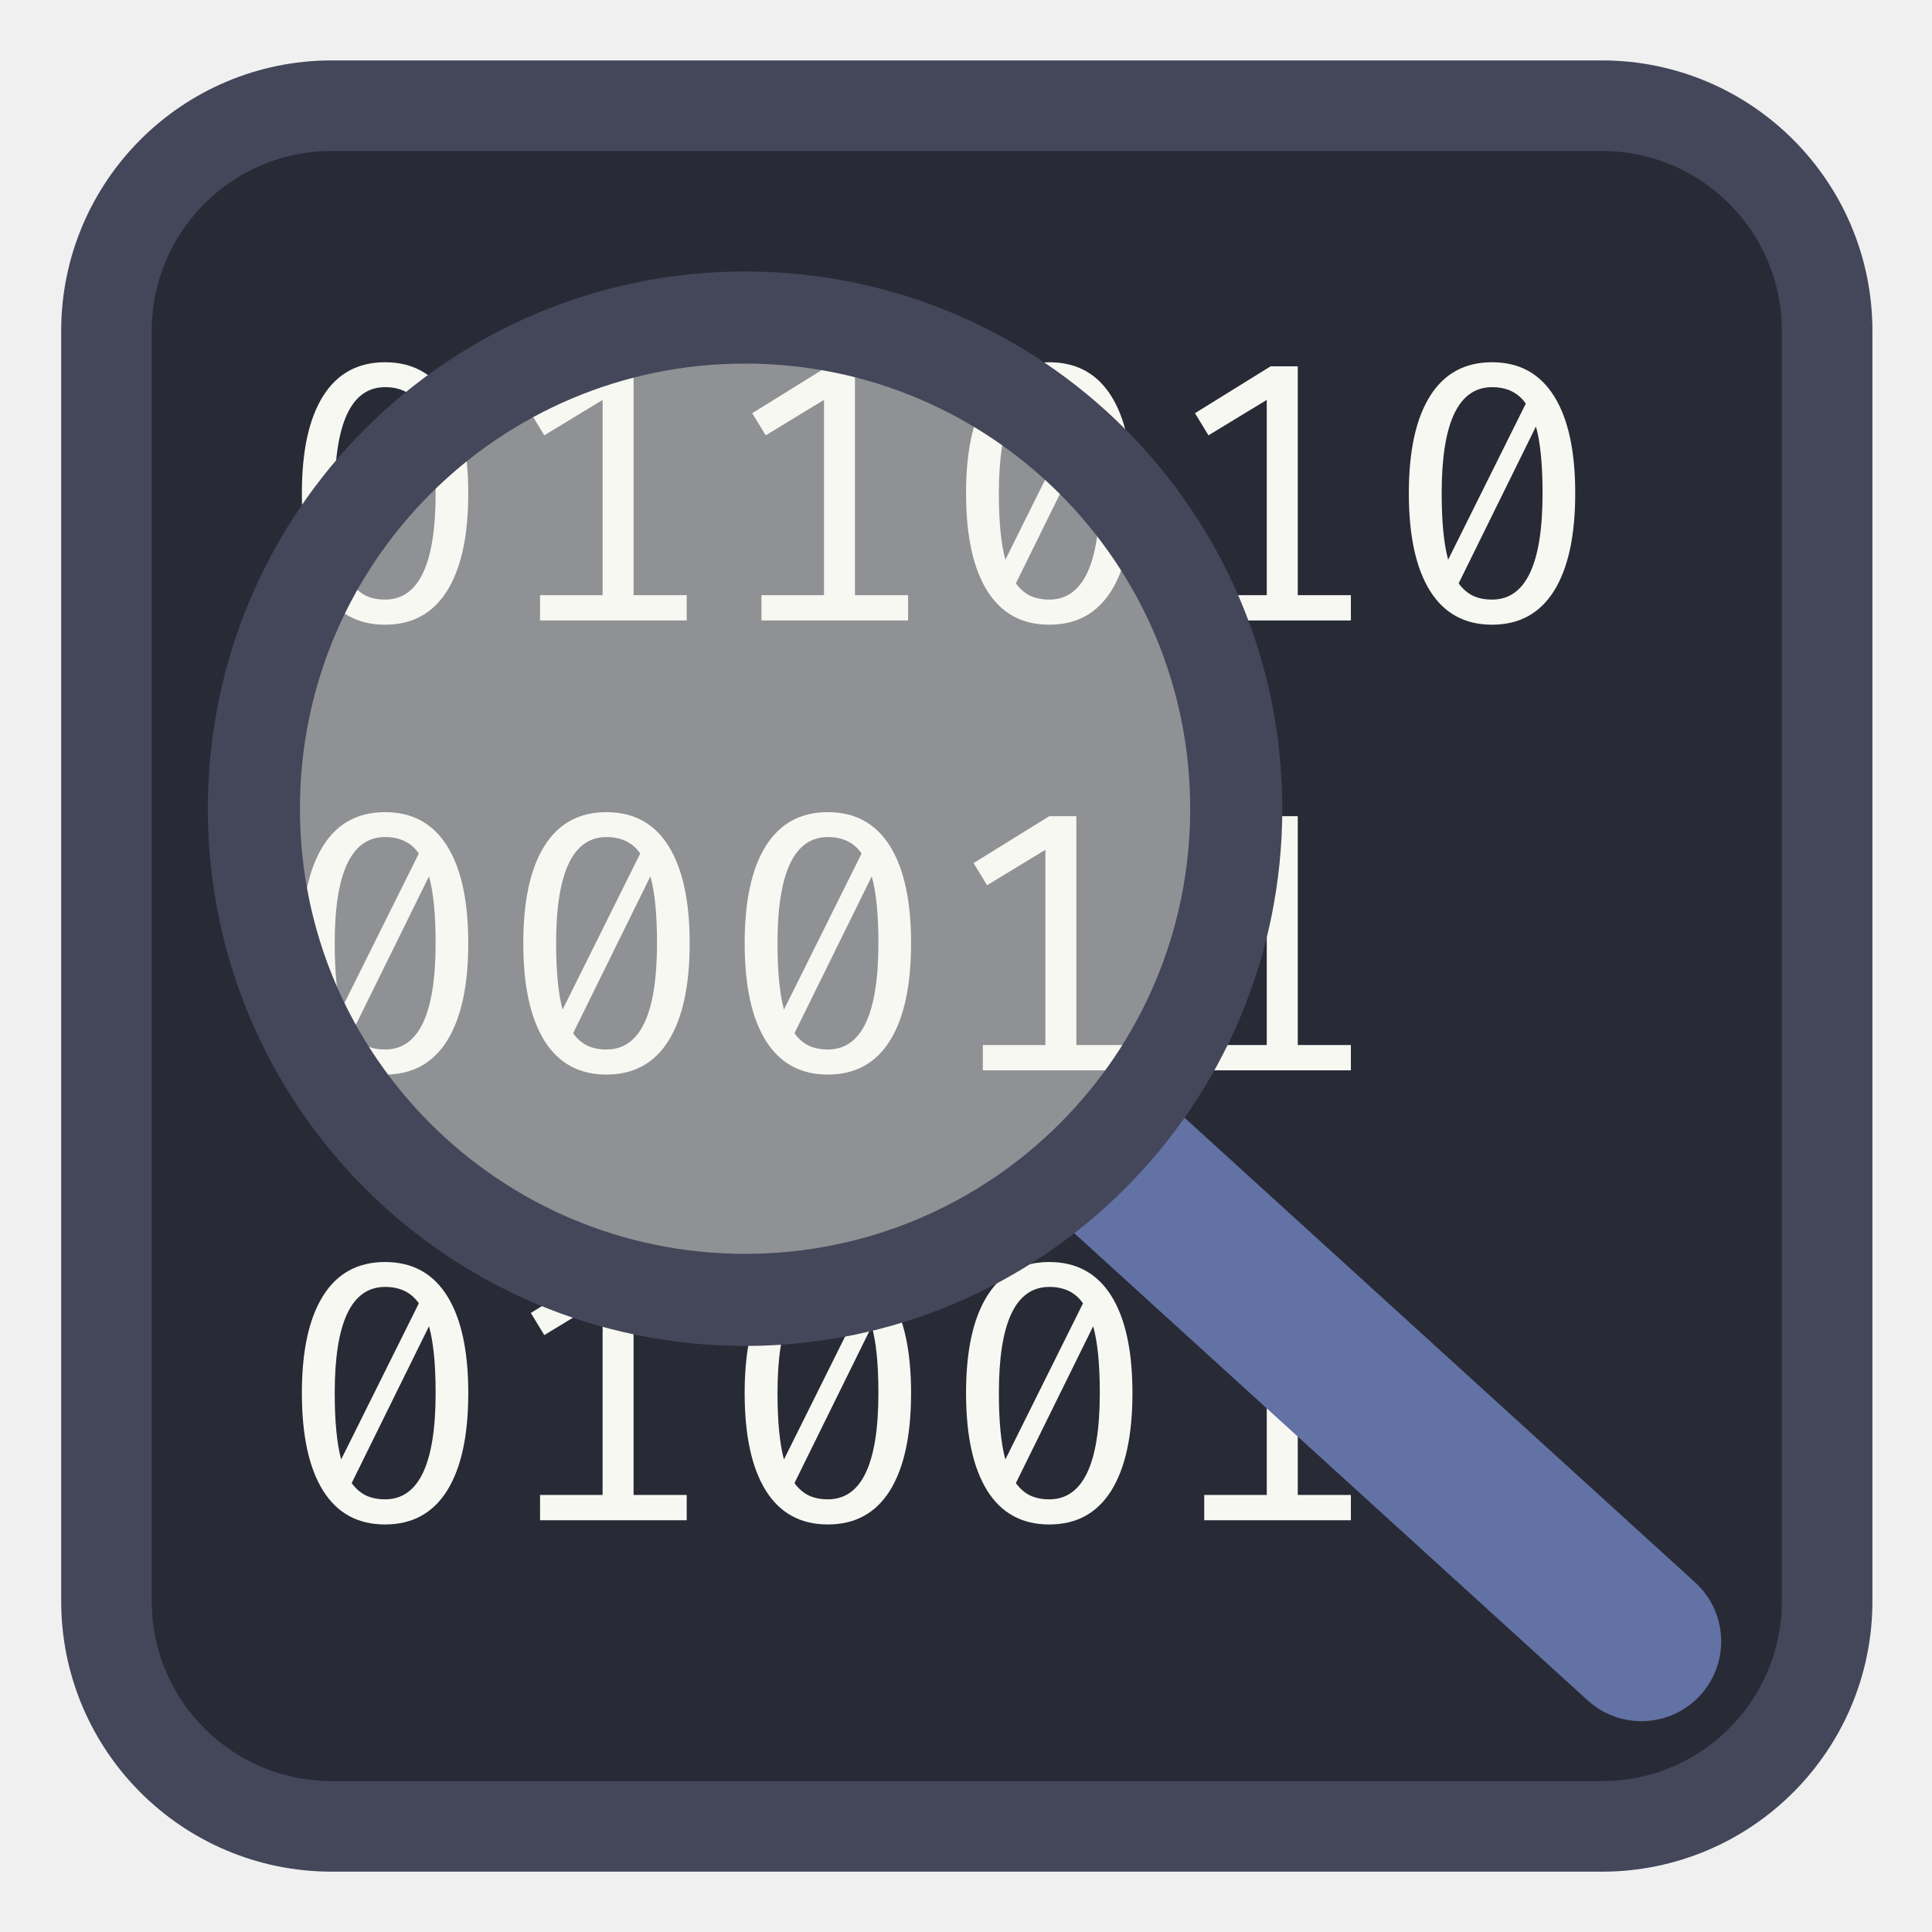
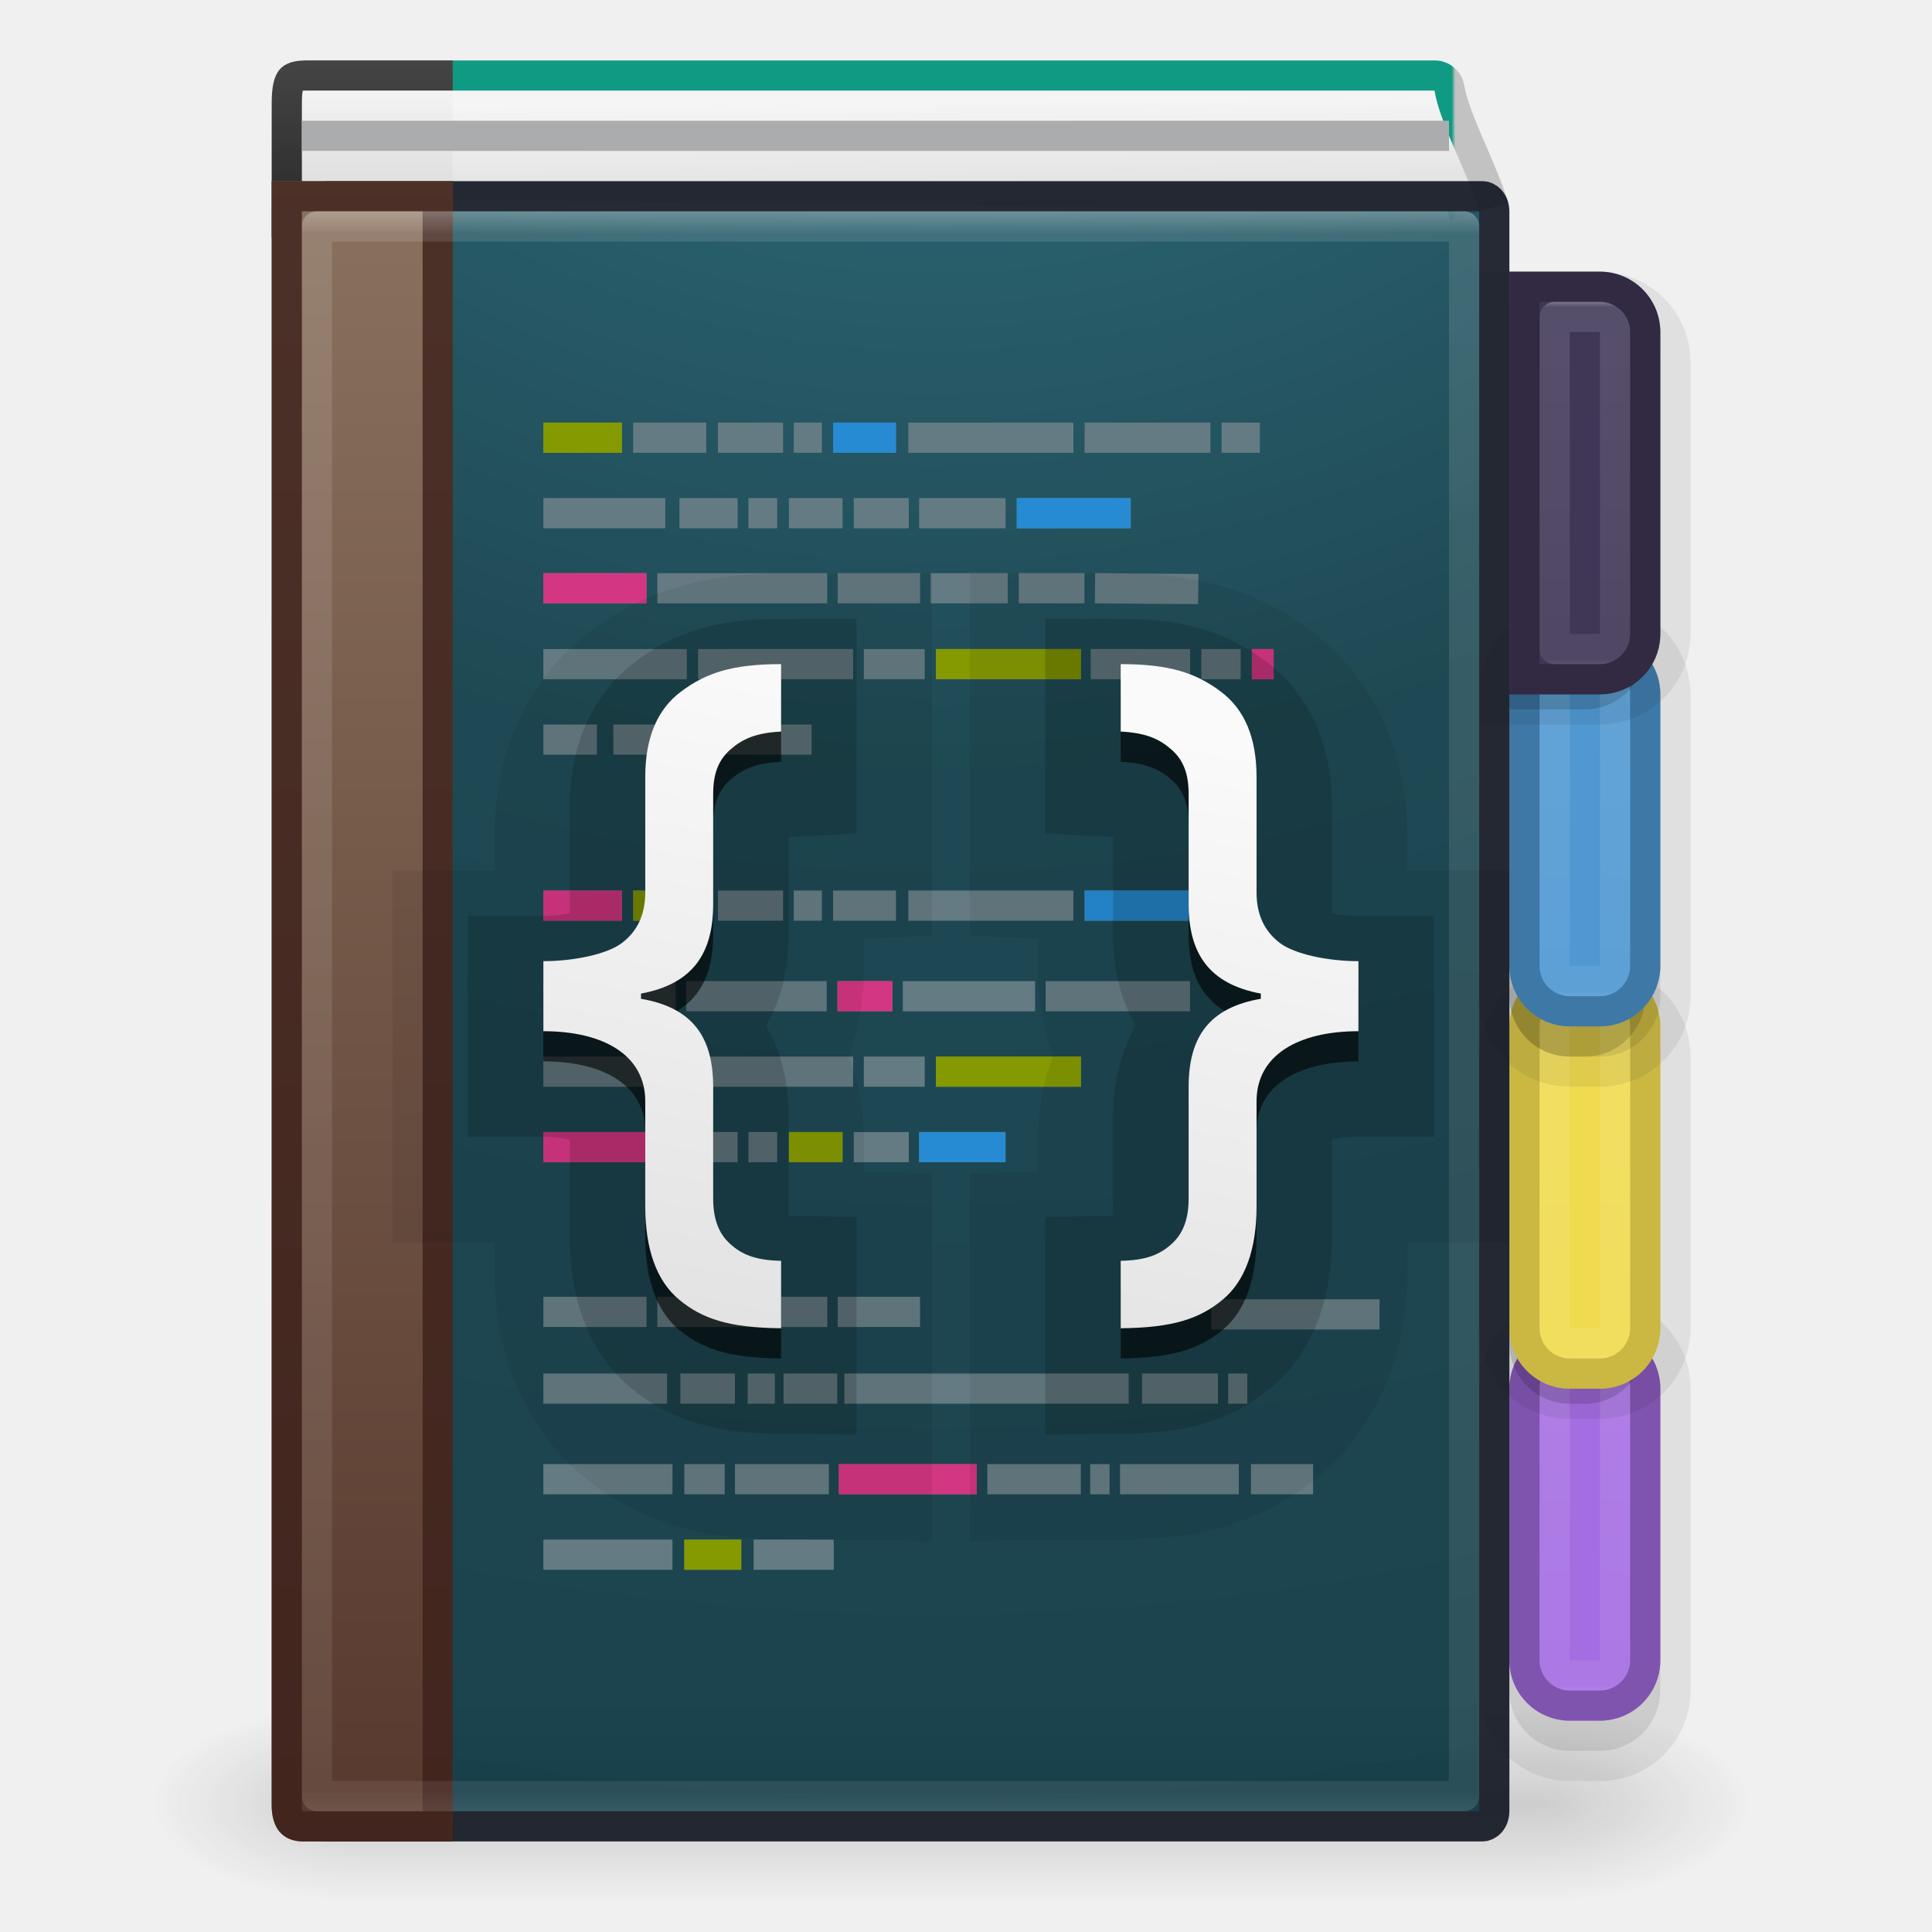
- <svg xmlns="http://www.w3.org/2000/svg" viewBox="0 0 128 128" version="1.1" id="svg126">
-   <defs id="defs108">
-     <linearGradient id="a">
-       <stop offset="0" stop-color="#5f5f5f" id="stop8" />
-       <stop offset=".262" stop-color="#4f4f4f" id="stop10" />
-       <stop offset=".705" stop-color="#3b3b3b" id="stop12" />
-       <stop offset="1" stop-color="#2b2b2b" id="stop14" />
+ <svg xmlns="http://www.w3.org/2000/svg" width="64" height="64" viewBox="0 0 64 64" fill="none">
+   <g opacity="0.4">
+     <path opacity="0.4" d="M58 56.5H51.026V63H58V56.5Z" fill="url(#paint0_radial)" />
+     <path opacity="0.4" d="M5 63H11.974V56.5H5V63Z" fill="url(#paint1_radial)" />
+     <path opacity="0.4" d="M51.026 56.5H11.974V63H51.026V56.5Z" fill="url(#paint2_linear)" />
+   </g>
+   <path d="M50 46C50 44.895 50.895 44 52 44H53C54.105 44 55 44.895 55 46V56C55 57.105 54.105 58 53 58H52C50.895 58 50 57.105 50 56V46Z" fill="black" fill-opacity="0.15" />
+   <path d="M53 43.5H52C50.619 43.5 49.5 44.619 49.5 46V56C49.5 57.381 50.619 58.5 52 58.5H53C54.381 58.5 55.5 57.381 55.5 56V46C55.5 44.619 54.381 43.5 53 43.5Z" stroke="black" stroke-opacity="0.07" />
+   <path d="M50 46C50 44.895 50.895 44 52 44H53C54.105 44 55 44.895 55 46V55C55 56.105 54.105 57 53 57H52C50.895 57 50 56.105 50 55V46Z" fill="#A56DE2" />
+   <path d="M52 44.5H53C53.828 44.5 54.5 45.172 54.5 46V55C54.5 55.828 53.828 56.5 53 56.5H52C51.172 56.5 50.5 55.828 50.5 55V46C50.5 45.172 51.172 44.5 52 44.5Z" stroke="#5B3C7C" stroke-opacity="0.5" />
+   <path opacity="0.5" d="M52 44.5H53C53.276 44.5 53.5 44.724 53.5 45V55C53.5 55.276 53.276 55.5 53 55.5H52C51.724 55.5 51.5 55.276 51.5 55V45C51.5 44.724 51.724 44.5 52 44.5Z" stroke="url(#paint3_linear)" stroke-linecap="round" stroke-linejoin="round" />
+   <path d="M50 35C50 33.895 50.895 33 52 33H52.5C53.605 33 54.5 33.895 54.5 35V44.5C54.5 45.605 53.605 46.5 52.5 46.5H52C50.895 46.5 50 45.605 50 44.5V35Z" fill="black" fill-opacity="0.15" />
+   <path d="M50 35C50 33.895 50.895 33 52 33H53C54.105 33 55 33.895 55 35V44C55 45.105 54.105 46 53 46H52C50.895 46 50 45.105 50 44V35Z" fill="black" fill-opacity="0.15" />
+   <path d="M53 32.5H52C50.619 32.5 49.5 33.619 49.5 35V44C49.5 45.381 50.619 46.5 52 46.5H53C54.381 46.5 55.5 45.381 55.5 44V35C55.5 33.619 54.381 32.5 53 32.5Z" stroke="black" stroke-opacity="0.07" />
+   <path d="M50 34C50 32.895 50.895 32 52 32H53C54.105 32 55 32.895 55 34V44C55 45.105 54.105 46 53 46H52C50.895 46 50 45.105 50 44V34Z" fill="#F0DB4F" />
+   <path d="M52 32.5H53C53.828 32.5 54.5 33.172 54.5 34V44C54.5 44.828 53.828 45.5 53 45.5H52C51.172 45.5 50.5 44.828 50.5 44V34C50.5 33.172 51.172 32.5 52 32.5Z" stroke="#A59738" stroke-opacity="0.5" />
+   <path opacity="0.5" d="M52 33.5H53C53.276 33.5 53.5 33.724 53.5 34V44C53.5 44.276 53.276 44.5 53 44.5H52C51.724 44.5 51.5 44.276 51.5 44V34C51.5 33.724 51.724 33.5 52 33.5Z" stroke="url(#paint4_linear)" stroke-linecap="round" stroke-linejoin="round" />
+   <path d="M50 23.5C50 22.395 50.895 21.5 52 21.5H52.5C53.605 21.5 54.5 22.395 54.5 23.5V33C54.5 34.105 53.605 35 52.5 35H52C50.895 35 50 34.105 50 33V23.5Z" fill="black" fill-opacity="0.15" />
+   <path d="M50 23C50 21.895 50.895 21 52 21H53C54.105 21 55 21.895 55 23V33C55 34.105 54.105 35 53 35H52C50.895 35 50 34.105 50 33V23Z" fill="black" fill-opacity="0.15" />
+   <path d="M53 20.5H52C50.619 20.5 49.5 21.619 49.5 23V33C49.5 34.381 50.619 35.5 52 35.5H53C54.381 35.5 55.5 34.381 55.5 33V23C55.5 21.619 54.381 20.5 53 20.5Z" stroke="black" stroke-opacity="0.07" />
+   <path d="M50 23C50 21.895 50.895 21 52 21H53C54.105 21 55 21.895 55 23V32C55 33.105 54.105 34 53 34H52C50.895 34 50 33.105 50 32V23Z" fill="#4F98D2" />
+   <path d="M52 21.5H53C53.828 21.5 54.5 22.172 54.5 23V32C54.5 32.828 53.828 33.5 53 33.5H52C51.172 33.5 50.5 32.828 50.5 32V23C50.5 22.172 51.172 21.5 52 21.5Z" stroke="#2E597C" stroke-opacity="0.5" />
+   <path opacity="0.5" d="M51.5 21.5H53.5V32C53.5 32.276 53.276 32.5 53 32.5H52C51.724 32.5 51.5 32.276 51.5 32V21.5Z" stroke="url(#paint5_linear)" stroke-linecap="round" stroke-linejoin="round" />
+   <path d="M50 10H52.5C53.605 10 54.5 10.895 54.5 12V21.5C54.5 22.605 53.605 23.5 52.5 23.5H50V10Z" fill="black" fill-opacity="0.15" />
+   <path d="M50 10H53C54.105 10 55 10.895 55 12V21C55 22.105 54.105 23 53 23H50V10Z" fill="black" fill-opacity="0.15" />
+   <path d="M50 9.5H49.5V10V23V23.5H50H53C54.381 23.5 55.5 22.381 55.5 21V12C55.5 10.619 54.381 9.5 53 9.5H50Z" stroke="black" stroke-opacity="0.07" />
+   <path d="M50 9H53C54.105 9 55 9.895 55 11V21C55 22.105 54.105 23 53 23H50V9Z" fill="#403757" />
+   <path d="M50.5 9.5H53C53.828 9.5 54.5 10.172 54.5 11V21C54.5 21.828 53.828 22.5 53 22.5H50.5V9.5Z" stroke="#231E2F" stroke-opacity="0.5" />
+   <path opacity="0.5" d="M51.5 10.5H53C53.276 10.5 53.5 10.724 53.5 11V21C53.5 21.276 53.276 21.5 53 21.5H51.5V10.5Z" stroke="url(#paint6_linear)" stroke-linecap="round" stroke-linejoin="round" />
+   <mask id="path-27-outside-1" maskUnits="userSpaceOnUse" x="12" y="2" width="38" height="6" fill="black">
+     <rect fill="white" x="12" y="2" width="38" height="6" />
+     <path d="M49 7C48.661 5.809 47.708 4.136 47.52 3H13L14.191 6.605" />
+   </mask>
+   <path d="M49 7C48.661 5.809 47.708 4.136 47.52 3H13L14.191 6.605" fill="url(#paint7_linear)" />
+   <path d="M47.52 3L48.507 2.837C48.428 2.354 48.01 2 47.52 2V3ZM13 3V2C12.679 2 12.378 2.154 12.19 2.414C12.002 2.674 11.95 3.009 12.05 3.314L13 3ZM49.962 6.726C49.77 6.051 49.409 5.254 49.122 4.585C48.809 3.854 48.578 3.265 48.507 2.837L46.534 3.163C46.651 3.872 46.99 4.687 47.284 5.373C47.606 6.123 47.891 6.757 48.038 7.274L49.962 6.726ZM47.52 2H13V4H47.52V2ZM12.05 3.314L13.242 6.919L15.141 6.292L13.95 2.686L12.05 3.314Z" fill="url(#paint8_linear)" mask="url(#path-27-outside-1)" />
+   <mask id="path-29-inside-2" fill="white">
+     <path d="M15 8H10.2C9.515 8 9 7.936 9 7.854V3.411C9 2.355 9.297 2 10.175 2H15" />
+   </mask>
+   <path d="M15 8H10.2C9.515 8 9 7.936 9 7.854V3.411C9 2.355 9.297 2 10.175 2H15" fill="url(#paint9_linear)" />
+   <path d="M15 9C15.552 9 16 8.552 16 8C16 7.448 15.552 7 15 7V9ZM15 3C15.552 3 16 2.552 16 2C16 1.448 15.552 1 15 1V3ZM15 7H10.2V9H15V7ZM10.2 7C9.882 7 9.626 6.985 9.465 6.965C9.377 6.955 9.356 6.947 9.377 6.953C9.38 6.954 9.457 6.976 9.555 7.036C9.604 7.068 9.701 7.135 9.792 7.251C9.891 7.376 10 7.583 10 7.854H8C8 8.416 8.421 8.686 8.492 8.731C8.62 8.811 8.743 8.851 8.805 8.87C8.944 8.911 9.095 8.935 9.222 8.95C9.489 8.983 9.833 9 10.2 9V7ZM10 7.854V3.411H8V7.854H10ZM10 3.411C10 3.186 10.017 3.049 10.035 2.968C10.053 2.891 10.063 2.906 10.026 2.95C10.008 2.972 9.986 2.991 9.964 3.005C9.943 3.019 9.93 3.023 9.934 3.022C9.947 3.017 10.015 3 10.175 3V1C9.639 1 8.963 1.102 8.491 1.669C8.064 2.18 8 2.852 8 3.411H10ZM10.175 3H15V1H10.175V3Z" fill="url(#paint10_linear)" mask="url(#path-29-inside-2)" />
+   <path opacity="0.9" d="M10.886 6.5H49.114C49.268 6.5 49.5 6.665 49.5 7.009V59.991C49.5 60.335 49.268 60.5 49.114 60.5H10.886C10.732 60.5 10.5 60.335 10.5 59.991V7.009C10.5 6.665 10.732 6.5 10.886 6.5Z" fill="url(#paint11_radial)" stroke="#0E141F" />
+   <path d="M15 6C15 6 15 44.244 15 61H10.048C9.363 61 9 60.558 9 59.799V6H15Z" fill="url(#paint12_linear)" />
+   <path d="M14.5 6.5V6.517V6.546V6.577V6.608V6.639V6.672V6.705V6.739V6.774V6.809V6.846V6.883V6.921V6.959V6.998V7.039V7.079V7.121V7.163V7.206V7.25V7.294V7.34V7.385V7.432V7.479V7.528V7.576V7.626V7.676V7.727V7.779V7.831V7.884V7.938V7.992V8.047V8.103V8.159V8.216V8.274V8.333V8.392V8.452V8.512V8.573V8.635V8.697V8.761V8.824V8.889V8.954V9.02V9.086V9.153V9.221V9.289V9.358V9.427V9.498V9.568V9.64V9.712V9.784V9.858V9.932V10.006V10.081V10.157V10.233V10.31V10.388V10.466V10.544V10.624V10.703V10.784V10.865V10.946V11.029V11.111V11.195V11.278V11.363V11.448V11.533V11.62V11.706V11.793V11.881V11.969V12.058V12.148V12.237V12.328V12.419V12.51V12.602V12.695V12.788V12.882V12.976V13.07V13.165V13.261V13.357V13.454V13.551V13.649V13.747V13.845V13.944V14.044V14.144V14.245V14.345V14.447V14.549V14.651V14.754V14.858V14.961V15.066V15.171V15.276V15.381V15.488V15.594V15.701V15.809V15.916V16.025V16.133V16.242V16.352V16.462V16.573V16.683V16.795V16.906V17.018V17.131V17.244V17.357V17.471V17.585V17.7V17.814V17.93V18.045V18.161V18.278V18.395V18.512V18.629V18.747V18.866V18.984V19.103V19.223V19.342V19.462V19.583V19.704V19.825V19.946V20.068V20.19V20.313V20.436V20.559V20.682V20.806V20.93V21.055V21.18V21.305V21.43V21.556V21.682V21.808V21.935V22.062V22.189V22.317V22.444V22.572V22.701V22.829V22.958V23.088V23.217V23.347V23.477V23.607V23.738V23.869V24V24.131V24.263V24.395V24.527V24.659V24.792V24.924V25.057V25.191V25.324V25.458V25.592V25.726V25.861V25.995V26.13V26.265V26.401V26.536V26.672V26.808V26.944V27.08V27.216V27.353V27.49V27.627V27.764V27.902V28.039V28.177V28.315V28.453V28.591V28.73V28.869V29.007V29.146V29.285V29.425V29.564V29.703V29.843V29.983V30.123V30.263V30.403V30.544V30.684V30.825V30.965V31.106V31.247V31.388V31.53V31.671V31.812V31.954V32.095V32.237V32.379V32.521V32.663V32.805V32.947V33.089V33.232V33.374V33.517V33.659V33.802V33.944V34.087V34.23V34.373V34.516V34.659V34.802V34.945V35.088V35.231V35.374V35.517V35.661V35.804V35.947V36.091V36.234V36.378V36.521V36.664V36.808V36.951V37.095V37.238V37.382V37.525V37.669V37.812V37.956V38.099V38.242V38.386V38.529V38.673V38.816V38.959V39.103V39.246V39.389V39.532V39.675V39.819V39.962V40.105V40.248V40.39V40.533V40.676V40.819V40.961V41.104V41.247V41.389V41.531V41.674V41.816V41.958V42.1V42.242V42.384V42.526V42.667V42.809V42.95V43.092V43.233V43.374V43.515V43.656V43.797V43.938V44.078V44.219V44.359V44.499V44.639V44.779V44.919V45.059V45.198V45.337V45.477V45.615V45.754V45.893V46.032V46.17V46.308V46.446V46.584V46.722V46.859V46.997V47.134V47.271V47.408V47.544V47.681V47.817V47.953V48.089V48.224V48.36V48.495V48.63V48.765V48.9V49.034V49.168V49.302V49.435V49.569V49.702V49.835V49.968V50.1V50.233V50.365V50.496V50.628V50.759V50.89V51.021V51.151V51.282V51.411V51.541V51.67V51.8V51.928V52.057V52.185V52.313V52.441V52.568V52.696V52.822V52.949V53.075V53.201V53.327V53.452V53.577V53.702V53.826V53.95V54.074V54.197V54.32V54.443V54.565V54.687V54.809V54.93V55.051V55.172V55.292V55.412V55.532V55.651V55.77V55.889V56.007V56.124V56.242V56.359V56.476V56.592V56.708V56.823V56.938V57.053V57.168V57.282V57.395V57.508V57.621V57.733V57.845V57.957V58.068V58.179V58.289V58.399V58.508V58.617V58.726V58.834V58.942V59.049V59.156V59.262V59.368V59.474V59.578V59.683V59.787V59.891V59.994V60.097V60.199V60.301V60.402V60.5H10.048C9.819 60.5 9.709 60.431 9.646 60.358C9.574 60.274 9.5 60.106 9.5 59.799V6.5H14.5Z" stroke="#3D211B" stroke-opacity="0.8" />
+   <path opacity="0.5" d="M10.5 7.5H48.5V59.5H10.5V7.5Z" stroke="url(#paint13_linear)" stroke-linecap="round" stroke-linejoin="round" />
+   <path d="M24.965 51.5H27.619M18 14.5H20.604H18ZM20.976 14.5H23.394H20.976ZM23.783 14.5H25.941H23.783ZM26.295 14.5H27.225H26.295ZM27.597 14.5H29.68H27.597ZM30.09 14.5H35.558H30.09ZM35.93 14.5H40.096H35.93ZM40.468 14.5H41.733H40.468ZM18 17H22.038H18ZM22.507 17H24.436H22.507ZM24.793 17H25.745H24.793ZM26.133 17H27.91H26.133ZM28.282 17H30.104H28.282ZM30.448 17H33.31H30.448ZM33.682 17H37.457H33.682ZM18 19.487H21.417H18ZM21.776 19.487H27.404H21.776ZM27.749 19.487H30.479H27.749ZM30.829 19.487H33.382H30.829ZM33.748 19.487H35.923H33.748ZM36.273 19.487L39.694 19.513L36.273 19.487ZM18 22H22.751H18ZM23.125 22H28.26H23.125ZM28.615 22H30.633H28.615ZM31.005 22H35.808H31.005ZM36.131 22H39.423H36.131ZM39.795 22H41.098H39.795ZM41.47 22H42.191H41.47ZM18 24.5H19.774H18ZM20.319 24.5H26.886H20.319ZM18 38H22.038H18ZM22.507 38H24.436H22.507ZM24.793 38H25.745H24.793ZM26.133 38H27.91H26.133ZM28.282 38H30.104H28.282ZM30.448 38H33.31H30.448ZM18 43.459H21.417H18ZM21.776 43.459H27.404H21.776ZM27.749 43.459H30.479H27.749ZM40.124 43.541H45.699H40.124ZM18 35.5H22.751H18ZM23.125 35.5H28.26H23.125ZM28.615 35.5H30.633H28.615ZM31.005 35.5H35.808H31.005ZM18 30H20.604H18ZM20.976 30H23.394H20.976ZM23.783 30H25.941H23.783ZM26.295 30H27.225H26.295ZM27.597 30H29.68H27.597ZM30.09 30H35.558H30.09ZM35.93 30H40.096H35.93ZM18 33H22.385H18ZM22.73 33H27.387H22.73ZM27.742 33H29.563H27.742ZM29.907 33H34.288H29.907ZM34.639 33H39.423H34.639ZM18 46H22.098H18ZM22.538 46H24.345H22.538ZM24.768 46H25.669H24.768ZM25.956 46H27.735H25.956ZM27.971 46H37.389H27.971ZM37.832 46H40.346H37.832ZM40.684 46H41.319H40.684ZM22.669 49H24.006H22.669ZM18 49H22.277H18ZM24.347 49H27.458H24.347ZM27.787 49H32.352H27.787ZM32.707 49H35.804H32.707ZM36.116 49H36.755H36.116ZM37.103 49H41.037H37.103ZM41.439 49H43.498H41.439ZM22.669 51.5H24.556H22.669ZM18 51.5H22.277H18Z" stroke="#657B83" />
+   <path d="M27.787 49H32.352M18 19.487H21.417H18ZM41.47 22H42.191H41.47ZM18 38H22.038H18ZM18 30H20.604H18ZM27.742 33H29.563H27.742Z" stroke="#D33682" />
+   <path d="M35.93 30H40.096M27.597 14.5H29.68H27.597ZM33.682 17H37.457H33.682ZM30.448 38H33.31H30.448Z" stroke="#268BD2" />
+   <path d="M22.669 51.5H24.556M18 14.5H20.604H18ZM31.005 22H35.808H31.005ZM26.133 38H27.91H26.133ZM31.005 35.5H35.808H31.005ZM20.976 30H23.394H20.976Z" stroke="#859900" />
+   <path d="M25.875 23C24.249 23 23.387 23.294 22.57 23.902C21.761 24.502 21.375 25.457 21.375 26.738V30.562C21.375 31.326 21.096 31.86 20.602 32.238C20.114 32.608 19.012 32.84 18 32.84V35.16C19.993 35.16 21.375 35.952 21.375 37.48V40.961C21.375 42.366 21.743 43.43 22.5 44.055C23.264 44.687 24.144 44.984 25.875 45V42.766C25.013 42.749 24.57 42.552 24.188 42.207C23.805 41.862 23.625 41.377 23.625 40.703V37.008C23.625 35.356 22.95 34.382 21.234 34.086V33.914C22.95 33.594 23.625 32.584 23.625 30.949V27.297C23.625 26.623 23.805 26.173 24.188 25.836C24.577 25.491 25.021 25.276 25.875 25.234V23ZM37.125 23V25.234C37.979 25.276 38.423 25.491 38.812 25.836C39.195 26.173 39.375 26.623 39.375 27.297V30.949C39.375 32.584 40.05 33.594 41.766 33.914V34.086C40.05 34.382 39.375 35.356 39.375 37.008V40.703C39.375 41.377 39.195 41.862 38.812 42.207C38.43 42.552 37.987 42.749 37.125 42.766V45C38.856 44.984 39.736 44.687 40.5 44.055C41.257 43.43 41.625 42.366 41.625 40.961V37.48C41.625 35.952 43.007 35.16 45 35.16V32.84C43.988 32.84 42.886 32.608 42.398 32.238C41.904 31.86 41.625 31.326 41.625 30.562V26.738C41.625 25.457 41.239 24.502 40.43 23.902C39.613 23.294 38.751 23 37.125 23Z" fill="black" fill-opacity="0.6" stroke="black" stroke-opacity="0.15" stroke-width="5" />
+   <path d="M25.875 24C24.249 24 23.387 24.294 22.57 24.902C21.761 25.502 21.375 26.457 21.375 27.738V31.562C21.375 32.327 21.096 32.86 20.602 33.238C20.114 33.608 19.012 33.84 18 33.84V36.16C19.993 36.16 21.375 36.952 21.375 38.48V41.961C21.375 43.366 21.743 44.43 22.5 45.055C23.264 45.687 24.144 45.984 25.875 46V43.766C25.013 43.749 24.57 43.552 24.188 43.207C23.805 42.862 23.625 42.377 23.625 41.703V38.008C23.625 36.356 22.95 35.382 21.234 35.086V34.914C22.95 34.594 23.625 33.584 23.625 31.949V28.297C23.625 27.623 23.805 27.173 24.188 26.836C24.577 26.491 25.021 26.276 25.875 26.234V24ZM37.125 24V26.234C37.979 26.276 38.423 26.491 38.812 26.836C39.195 27.173 39.375 27.623 39.375 28.297V31.949C39.375 33.584 40.05 34.594 41.766 34.914V35.086C40.05 35.382 39.375 36.356 39.375 38.008V41.703C39.375 42.377 39.195 42.862 38.812 43.207C38.43 43.552 37.987 43.749 37.125 43.766V46C38.856 45.984 39.736 45.687 40.5 45.055C41.257 44.43 41.625 43.366 41.625 41.961V38.48C41.625 36.952 43.007 36.16 45 36.16V33.84C43.988 33.84 42.886 33.608 42.398 33.238C41.904 32.86 41.625 32.327 41.625 31.562V27.738C41.625 26.457 41.239 25.502 40.43 24.902C39.613 24.294 38.751 24 37.125 24Z" stroke="black" stroke-opacity="0.07" stroke-width="10" />
+   <path d="M25.875 22C24.249 22 23.387 22.294 22.57 22.902C21.761 23.502 21.375 24.457 21.375 25.738V29.562C21.375 30.326 21.096 30.86 20.602 31.238C20.114 31.608 19.012 31.84 18 31.84V34.16C19.993 34.16 21.375 34.952 21.375 36.48V39.961C21.375 41.366 21.743 42.43 22.5 43.055C23.264 43.687 24.144 43.984 25.875 44V41.766C25.013 41.749 24.57 41.552 24.188 41.207C23.805 40.862 23.625 40.377 23.625 39.703V36.008C23.625 34.356 22.95 33.382 21.234 33.086V32.914C22.95 32.594 23.625 31.584 23.625 29.949V26.297C23.625 25.623 23.805 25.173 24.188 24.836C24.577 24.491 25.021 24.276 25.875 24.234V22ZM37.125 22V24.234C37.979 24.276 38.423 24.491 38.812 24.836C39.195 25.173 39.375 25.623 39.375 26.297V29.949C39.375 31.584 40.05 32.594 41.766 32.914V33.086C40.05 33.382 39.375 34.356 39.375 36.008V39.703C39.375 40.377 39.195 40.862 38.812 41.207C38.43 41.552 37.987 41.749 37.125 41.766V44C38.856 43.984 39.736 43.687 40.5 43.055C41.257 42.43 41.625 41.366 41.625 39.961V36.48C41.625 34.952 43.007 34.16 45 34.16V31.84C43.988 31.84 42.886 31.608 42.398 31.238C41.904 30.86 41.625 30.326 41.625 29.562V25.738C41.625 24.457 41.239 23.502 40.43 22.902C39.613 22.294 38.751 22 37.125 22Z" fill="url(#paint14_linear)" />
+   <line x1="10" y1="4.5" x2="48" y2="4.5" stroke="#ABACAE" />
+   <defs>
+     <radialGradient id="paint0_radial" cx="0" cy="0" r="1" gradientUnits="userSpaceOnUse" gradientTransform="translate(51.0165 59.75) scale(6.98688 3.25)">
+       <stop stop-color="#181818" />
+       <stop offset="1" stop-color="#181818" stop-opacity="0" />
+     </radialGradient>
+     <radialGradient id="paint1_radial" cx="0" cy="0" r="1" gradientUnits="userSpaceOnUse" gradientTransform="translate(11.9835 59.75) rotate(180) scale(6.98688 3.25)">
+       <stop stop-color="#181818" />
+       <stop offset="1" stop-color="#181818" stop-opacity="0" />
+     </radialGradient>
+     <linearGradient id="paint2_linear" x1="32.976" y1="63.026" x2="32.976" y2="56.499" gradientUnits="userSpaceOnUse">
+       <stop stop-color="#181818" stop-opacity="0" />
+       <stop offset="0.5" stop-color="#181818" />
+       <stop offset="1" stop-color="#181818" stop-opacity="0" />
    </linearGradient>
-     <linearGradient id="b">
-       <stop offset="0" stop-color="#272727" id="stop17" />
-       <stop offset="1" stop-color="#454545" id="stop19" />
+     <linearGradient id="paint3_linear" x1="52.5" y1="43.838" x2="52.5" y2="56.162" gradientUnits="userSpaceOnUse">
+       <stop stop-color="white" />
+       <stop offset="0.027" stop-color="white" stop-opacity="0.235" />
+       <stop offset="0.974" stop-color="white" stop-opacity="0.157" />
+       <stop offset="1" stop-color="white" stop-opacity="0.392" />
    </linearGradient>
-     <linearGradient id="c">
-       <stop offset="0" stop-color="#fff" id="stop22" />
-       <stop offset=".087" stop-color="#fff" stop-opacity=".235" id="stop24" />
-       <stop offset=".919" stop-color="#fff" stop-opacity=".157" id="stop26" />
-       <stop offset="1" stop-color="#fff" stop-opacity=".392" id="stop28" />
+     <linearGradient id="paint4_linear" x1="52.5" y1="32.838" x2="52.5" y2="45.162" gradientUnits="userSpaceOnUse">
+       <stop stop-color="white" />
+       <stop offset="0.027" stop-color="white" stop-opacity="0.235" />
+       <stop offset="0.974" stop-color="white" stop-opacity="0.157" />
+       <stop offset="1" stop-color="white" stop-opacity="0.392" />
    </linearGradient>
-     <linearGradient id="d">
-       <stop offset="0" stop-color="#5f5f5f" id="stop31" />
-       <stop offset=".262" stop-color="#4f4f4f" id="stop33" />
-       <stop offset=".705" stop-color="#3b3b3b" id="stop35" />
-       <stop offset="1" stop-color="#2b2b2b" id="stop37" />
+     <linearGradient id="paint5_linear" x1="52.5" y1="20.838" x2="52.5" y2="33.162" gradientUnits="userSpaceOnUse">
+       <stop stop-color="white" />
+       <stop offset="0.027" stop-color="white" stop-opacity="0.235" />
+       <stop offset="0.974" stop-color="white" stop-opacity="0.157" />
+       <stop offset="1" stop-color="white" stop-opacity="0.392" />
    </linearGradient>
-     <linearGradient id="e">
-       <stop offset="0" stop-color="#272727" id="stop40" />
-       <stop offset="1" stop-color="#454545" id="stop42" />
+     <linearGradient id="paint6_linear" x1="52.5" y1="9.838" x2="52.5" y2="22.162" gradientUnits="userSpaceOnUse">
+       <stop stop-color="white" />
+       <stop offset="0.027" stop-color="white" stop-opacity="0.235" />
+       <stop offset="0.974" stop-color="white" stop-opacity="0.157" />
+       <stop offset="1" stop-color="white" stop-opacity="0.392" />
    </linearGradient>
-     <linearGradient id="f">
-       <stop offset="0" stop-color="#ddcfbd" id="stop45" />
-       <stop offset="1" stop-color="#856f50" id="stop47" />
+     <linearGradient id="paint7_linear" x1="31.916" y1="3.317" x2="31.953" y2="6.569" gradientUnits="userSpaceOnUse">
+       <stop stop-color="#F5F5F5" />
+       <stop offset="1" stop-color="#E1E1E1" />
    </linearGradient>
-     <linearGradient id="g">
-       <stop offset="0" stop-color="#a79071" id="stop50" />
-       <stop offset="1" stop-color="#6f5d45" id="stop52" />
+     <linearGradient id="paint8_linear" x1="8.895" y1="2.396" x2="49.722" y2="2.396" gradientUnits="userSpaceOnUse">
+       <stop stop-color="#0E9A83" />
+       <stop offset="0.96" stop-color="#0E9A83" />
+       <stop offset="0.963" stop-color="#C2C2C2" />
+       <stop offset="1" stop-color="#C2C2C2" />
    </linearGradient>
-     <linearGradient id="h">
-       <stop offset="0" stop-color="#272727" id="stop55" />
-       <stop offset="1" stop-color="#454545" id="stop57" />
+     <linearGradient id="paint9_linear" x1="13.985" y1="2.75" x2="13.985" y2="5.75" gradientUnits="userSpaceOnUse">
+       <stop stop-color="#F5F5F5" />
+       <stop offset="1" stop-color="#E1E1E1" />
    </linearGradient>
-     <linearGradient id="i">
-       <stop offset="0" stop-color="#9b876c" id="stop60" />
-       <stop offset=".925" stop-color="#9b876c" id="stop62" />
-       <stop offset=".936" stop-color="#c2c2c2" id="stop64" />
-       <stop offset="1" stop-color="#c2c2c2" id="stop66" />
+     <linearGradient id="paint10_linear" x1="32.4" y1="8.077" x2="32.4" y2="1.908" gradientUnits="userSpaceOnUse">
+       <stop stop-color="#272727" />
+       <stop offset="1" stop-color="#454545" />
    </linearGradient>
-     <linearGradient id="l">
-       <stop offset="0" stop-color="#95a3ab" id="stop69" />
-       <stop offset=".262" stop-color="#667885" id="stop71" />
-       <stop offset=".705" stop-color="#485a6c" id="stop73" />
-       <stop offset="1" stop-color="#273445" id="stop75" />
+     <radialGradient id="paint11_radial" cx="0" cy="0" r="1" gradientUnits="userSpaceOnUse" gradientTransform="translate(30.944 -13.1658) rotate(90) scale(149.418 167.837)">
+       <stop stop-color="#206A7C" />
+       <stop offset="0.262" stop-color="#073642" />
+       <stop offset="0.705" stop-color="#002B36" />
+       <stop offset="1" stop-color="#00161C" />
+     </radialGradient>
+     <linearGradient id="paint12_linear" x1="12" y1="6" x2="12" y2="61" gradientUnits="userSpaceOnUse">
+       <stop stop-color="#8A715E" />
+       <stop offset="1" stop-color="#57392D" />
    </linearGradient>
-     <linearGradient id="k">
-       <stop offset="0" stop-color="#fff" id="stop78" />
-       <stop offset=".063" stop-color="#fff" stop-opacity=".235" id="stop80" />
-       <stop offset=".951" stop-color="#fff" stop-opacity=".157" id="stop82" />
-       <stop offset="1" stop-color="#fff" stop-opacity=".392" id="stop84" />
+     <linearGradient id="paint13_linear" x1="29.5" y1="6.284" x2="29.5" y2="60.716" gradientUnits="userSpaceOnUse">
+       <stop stop-color="white" />
+       <stop offset="0.027" stop-color="white" stop-opacity="0.235" />
+       <stop offset="0.974" stop-color="white" stop-opacity="0.157" />
+       <stop offset="1" stop-color="white" stop-opacity="0.392" />
    </linearGradient>
-     <linearGradient id="m">
-       <stop offset="0" stop-color="#181818" id="stop87" />
-       <stop offset="1" stop-color="#181818" stop-opacity="0" id="stop89" />
-     </linearGradient>
-     <linearGradient id="n">
-       <stop offset="0" stop-color="#181818" stop-opacity="0" id="stop92" />
-       <stop offset=".5" stop-color="#181818" id="stop94" />
-       <stop offset="1" stop-color="#181818" stop-opacity="0" id="stop96" />
-     </linearGradient>
-     <linearGradient id="j">
-       <stop offset="0" stop-color="#206a7c" id="stop99" />
-       <stop offset=".262" stop-color="#073642" id="stop101" />
-       <stop offset=".705" stop-color="#002b36" id="stop103" />
-       <stop offset="1" stop-color="#00161c" id="stop105" />
+     <linearGradient id="paint14_linear" x1="27.281" y1="22" x2="20.338" y2="57.42" gradientUnits="userSpaceOnUse">
+       <stop stop-color="#FAFAFA" />
+       <stop offset="1" stop-color="#D4D4D4" />
    </linearGradient>
  </defs>
-   <g transform="matrix(0.96961,0,0,0.96961,3.394,3.394)" id="g124">
-     <rect width="117.573" height="117.573" x="3.774" y="3.722" ry="15.392" fill="#282a36" stroke="#44475a" stroke-width="6.293" stroke-linecap="round" stroke-linejoin="round" id="rect110" style="stroke-width:6.188;stroke-miterlimit:4;stroke-dasharray:none" />
-     <g aria-label="011010 00011 01001" style="line-height:1.25;-inkscape-font-specification:'Fira Code'" font-size="2.472px" font-family="'Fira Code'" fill="#f8f8f2" stroke-width="0.824" id="g114" transform="translate(0,4.12537)">
-       <path style="stroke-width:0.824" d="m 85.174,78.884 v 15.638 h 3.63 v 1.728 h -10.021 v -1.728 h 4.273 v -13.343 l -3.984,2.421 -0.92,-1.513 5.169,-3.203 z" id="path2332" />
-       <path id="path2330" style="stroke-width:0.799" d="m 69.516,79.611 c -1.8,0 -3.17,0.746 -4.107,2.238 -0.937,1.492 -1.406,3.639 -1.406,6.443 0,2.812 0.469,4.968 1.406,6.469 C 66.345,96.254 67.715,97 69.516,97 c 1.801,0 3.17,-0.746 4.107,-2.238 0.937,-1.5 1.404,-3.656 1.404,-6.469 0,-2.804 -0.467,-4.952 -1.404,-6.443 -0.937,-1.492 -2.307,-2.238 -4.107,-2.238 z m 0,1.65 c 0.986,0 1.731,0.362 2.236,1.088 l -5.146,10.346 c -0.285,-1.059 -0.428,-2.527 -0.428,-4.402 0,-4.688 1.114,-7.031 3.338,-7.031 z m 2.91,2.605 c 0.293,1.043 0.438,2.518 0.438,4.426 0,4.695 -1.115,7.043 -3.348,7.043 h -0.002 c -0.48,0 -0.904,-0.086 -1.271,-0.258 C 67.884,94.899 67.572,94.626 67.303,94.26 Z" transform="matrix(1.031343,0,0,1.031343,-3.500376,-3.500376)" />
-       <path id="path2324" style="stroke-width:0.799" d="m 54.848,79.611 c -1.801,0 -3.17,0.746 -4.107,2.238 -0.937,1.492 -1.406,3.639 -1.406,6.443 0,2.812 0.469,4.968 1.406,6.469 C 51.678,96.254 53.047,97 54.848,97 c 1.801,0 3.17,-0.746 4.107,-2.238 0.937,-1.5 1.406,-3.656 1.406,-6.469 0,-2.804 -0.469,-4.952 -1.406,-6.443 -0.937,-1.492 -2.307,-2.238 -4.107,-2.238 z m 0,1.65 c 0.986,0 1.731,0.362 2.236,1.088 L 51.938,92.695 c -0.284,-1.059 -0.426,-2.527 -0.426,-4.402 0,-4.688 1.112,-7.031 3.336,-7.031 z m 2.908,2.605 c 0.293,1.043 0.441,2.518 0.441,4.426 0,4.695 -1.117,7.043 -3.35,7.043 -0.481,0 -0.905,-0.086 -1.271,-0.258 C 53.217,94.899 52.904,94.626 52.635,94.26 Z" transform="matrix(1.031343,0,0,1.031343,-3.500376,-3.500376)" />
-       <path style="stroke-width:0.824" d="m 39.791,78.884 v 15.638 h 3.631 v 1.728 h -10.021 v -1.728 h 4.274 v -13.343 l -3.984,2.421 -0.92,-1.513 5.169,-3.203 z" id="path2318" />
-       <path id="path2316" style="stroke-width:0.799" d="m 25.512,79.611 c -1.8,0 -3.168,0.746 -4.105,2.238 C 20.469,83.341 20,85.489 20,88.293 c 0,2.812 0.469,4.968 1.406,6.469 C 22.343,96.254 23.711,97 25.512,97 c 1.801,0 3.17,-0.746 4.107,-2.238 0.937,-1.5 1.406,-3.656 1.406,-6.469 0,-2.804 -0.469,-4.952 -1.406,-6.443 -0.937,-1.492 -2.307,-2.238 -4.107,-2.238 z m 0,1.65 c 0.986,0 1.733,0.362 2.238,1.088 l -5.148,10.346 c -0.284,-1.059 -0.426,-2.527 -0.426,-4.402 0,-4.688 1.112,-7.031 3.336,-7.031 z m 2.91,2.605 c 0.293,1.043 0.439,2.518 0.439,4.426 0,4.695 -1.117,7.043 -3.35,7.043 -0.481,0 -0.905,-0.086 -1.271,-0.258 C 23.882,94.899 23.568,94.626 23.299,94.26 Z" transform="matrix(1.031343,0,0,1.031343,-3.500376,-3.500376)" />
-       <path style="stroke-width:0.824" d="m 85.174,48.144 v 15.638 h 3.63 v 1.728 h -10.021 v -1.728 h 4.273 V 50.44 l -3.984,2.421 -0.92,-1.514 5.169,-3.203 z" id="path2310" />
-       <path style="stroke-width:0.824" d="m 70.047,48.144 v 15.638 h 3.63 v 1.728 h -10.022 v -1.728 h 4.274 V 50.44 l -3.984,2.421 -0.92,-1.514 5.168,-3.203 z" id="path2308" />
-       <path id="path2306" style="stroke-width:0.799" d="m 54.848,49.807 c -1.801,0 -3.17,0.744 -4.107,2.236 -0.937,1.492 -1.406,3.641 -1.406,6.445 0,2.812 0.469,4.968 1.406,6.469 0.937,1.492 2.307,2.236 4.107,2.236 1.801,0 3.17,-0.745 4.107,-2.236 0.937,-1.5 1.406,-3.656 1.406,-6.469 0,-2.804 -0.469,-4.953 -1.406,-6.445 -0.937,-1.492 -2.307,-2.236 -4.107,-2.236 z m 0,1.65 c 0.986,0 1.731,0.362 2.236,1.088 L 51.938,62.891 c -0.284,-1.06 -0.426,-2.527 -0.426,-4.402 0,-4.687 1.112,-7.031 3.336,-7.031 z m 2.908,2.604 c 0.293,1.043 0.441,2.52 0.441,4.428 0,4.696 -1.117,7.043 -3.35,7.043 -0.481,0 -0.905,-0.084 -1.271,-0.256 -0.359,-0.179 -0.673,-0.453 -0.941,-0.82 z" transform="matrix(1.031343,0,0,1.031343,-3.500376,-3.500376)" />
-       <path id="path2300" style="stroke-width:0.799" d="m 40.18,49.807 c -1.801,0 -3.17,0.744 -4.107,2.236 -0.937,1.492 -1.404,3.641 -1.404,6.445 0,2.812 0.467,4.968 1.404,6.469 0.937,1.492 2.307,2.236 4.107,2.236 1.8,0 3.17,-0.745 4.107,-2.236 0.937,-1.5 1.406,-3.656 1.406,-6.469 0,-2.804 -0.469,-4.953 -1.406,-6.445 -0.937,-1.492 -2.307,-2.236 -4.107,-2.236 z m 0,1.65 c 0.986,0 1.733,0.362 2.238,1.088 l -5.146,10.346 c -0.285,-1.06 -0.428,-2.527 -0.428,-4.402 0,-4.687 1.111,-7.031 3.336,-7.031 z m 2.91,2.604 c 0.293,1.043 0.439,2.52 0.439,4.428 0,4.696 -1.117,7.043 -3.35,7.043 -0.481,0 -0.904,-0.084 -1.271,-0.256 -0.358,-0.179 -0.671,-0.453 -0.939,-0.82 z" transform="matrix(1.031343,0,0,1.031343,-3.500376,-3.500376)" />
-       <path id="path2294" style="stroke-width:0.799" d="m 25.512,49.807 c -1.8,0 -3.168,0.744 -4.105,2.236 C 20.469,53.535 20,55.684 20,58.488 c 0,2.812 0.469,4.968 1.406,6.469 0.937,1.492 2.305,2.236 4.105,2.236 1.801,0 3.17,-0.745 4.107,-2.236 0.937,-1.5 1.406,-3.656 1.406,-6.469 0,-2.804 -0.469,-4.953 -1.406,-6.445 -0.937,-1.492 -2.307,-2.236 -4.107,-2.236 z m 0,1.65 c 0.986,0 1.733,0.362 2.238,1.088 l -5.148,10.346 c -0.284,-1.06 -0.426,-2.527 -0.426,-4.402 0,-4.687 1.112,-7.031 3.336,-7.031 z m 2.91,2.604 c 0.293,1.043 0.439,2.52 0.439,4.428 0,4.696 -1.117,7.043 -3.35,7.043 -0.481,0 -0.905,-0.084 -1.271,-0.256 -0.358,-0.179 -0.672,-0.453 -0.941,-0.82 z" transform="matrix(1.031343,0,0,1.031343,-3.500376,-3.500376)" />
-       <path id="path2288" style="stroke-width:0.799" d="m 98.852,20 c -1.8,0 -3.17,0.746 -4.107,2.238 -0.937,1.492 -1.406,3.639 -1.406,6.443 0,2.813 0.469,4.968 1.406,6.469 0.937,1.491 2.307,2.238 4.107,2.238 1.801,0 3.168,-0.747 4.105,-2.238 0.937,-1.5 1.406,-3.656 1.406,-6.469 0,-2.805 -0.469,-4.952 -1.406,-6.443 C 102.02,20.746 100.652,20 98.852,20 Z m 0,1.65 c 0.986,0 1.731,0.364 2.236,1.09 l -5.146,10.344 c -0.285,-1.059 -0.428,-2.527 -0.428,-4.402 0,-4.688 1.114,-7.031 3.338,-7.031 z m 2.908,2.605 c 0.293,1.044 0.439,2.518 0.439,4.426 0,4.695 -1.115,7.043 -3.348,7.043 -0.481,0 -0.905,-0.084 -1.271,-0.256 -0.359,-0.179 -0.673,-0.452 -0.941,-0.818 z" transform="matrix(1.031343,0,0,1.031343,-3.500376,-3.500376)" />
-       <path style="stroke-width:0.824" d="m 85.174,17.404 v 15.638 h 3.63 v 1.729 h -10.021 v -1.729 h 4.273 V 19.699 l -3.984,2.421 -0.92,-1.513 5.169,-3.204 z" id="path2282" />
-       <path id="path2280" style="stroke-width:0.799" d="m 69.516,20 c -1.8,0 -3.17,0.746 -4.107,2.238 -0.937,1.492 -1.406,3.639 -1.406,6.443 0,2.813 0.469,4.968 1.406,6.469 0.937,1.491 2.307,2.238 4.107,2.238 1.801,0 3.17,-0.747 4.107,-2.238 0.937,-1.5 1.404,-3.656 1.404,-6.469 0,-2.805 -0.467,-4.952 -1.404,-6.443 C 72.686,20.746 71.317,20 69.516,20 Z m 0,1.65 c 0.986,0 1.731,0.364 2.236,1.09 l -5.146,10.344 c -0.285,-1.059 -0.428,-2.527 -0.428,-4.402 0,-4.688 1.114,-7.031 3.338,-7.031 z m 2.91,2.605 c 0.293,1.044 0.438,2.518 0.438,4.426 0,4.695 -1.115,7.043 -3.348,7.043 h -0.002 c -0.48,0 -0.904,-0.084 -1.271,-0.256 -0.358,-0.179 -0.671,-0.452 -0.939,-0.818 z" transform="matrix(1.031343,0,0,1.031343,-3.500376,-3.500376)" />
-       <path style="stroke-width:0.824" d="m 54.919,17.404 v 15.638 h 3.63 v 1.729 h -10.02 v -1.729 h 4.273 V 19.699 l -3.983,2.421 -0.92,-1.513 5.168,-3.203 z" id="path2274" />
-       <path style="stroke-width:0.824" d="m 39.791,17.404 v 15.638 h 3.631 v 1.729 h -10.021 v -1.729 h 4.274 V 19.699 l -3.984,2.421 -0.92,-1.513 5.169,-3.203 z" id="path2272" />
-       <path id="path2270" style="stroke-width:0.799" d="M 25.512,20 C 23.711,20 22.344,20.746 21.406,22.238 20.469,23.73 20,25.878 20,28.682 c 0,2.813 0.469,4.968 1.406,6.469 0.937,1.491 2.305,2.238 4.105,2.238 1.801,0 3.17,-0.747 4.107,-2.238 0.937,-1.5 1.406,-3.656 1.406,-6.469 0,-2.805 -0.469,-4.952 -1.406,-6.443 C 28.682,20.746 27.313,20 25.512,20 Z m 0,1.65 c 0.986,0 1.733,0.364 2.238,1.09 l -5.148,10.344 c -0.284,-1.059 -0.426,-2.527 -0.426,-4.402 0,-4.688 1.112,-7.031 3.336,-7.031 z m 2.91,2.605 c 0.293,1.044 0.439,2.518 0.439,4.426 0,4.695 -1.117,7.043 -3.35,7.043 -0.481,0 -0.905,-0.084 -1.271,-0.256 -0.358,-0.179 -0.672,-0.452 -0.941,-0.818 z" transform="matrix(1.031343,0,0,1.031343,-3.500376,-3.500376)" />
-     </g>
-     <path style="-inkscape-stroke:none" d="m 75.714,71.306 -7.342,8.063 36.61,33.316 a 5.454,5.454 0 0 0 7.703,-0.36 5.454,5.454 0 0 0 -0.36,-7.703 z" color="#000000" fill="#6272a4" id="path122" />
-     <g stroke-linecap="round" stroke-linejoin="round" id="g120">
-       <circle cx="47.409" cy="51.758" r="33.562" fill="#f8f8f2" fill-opacity="0.5" stroke="#44475a" stroke-width="6.293" id="circle116" />
-     </g>
-   </g>
</svg>
